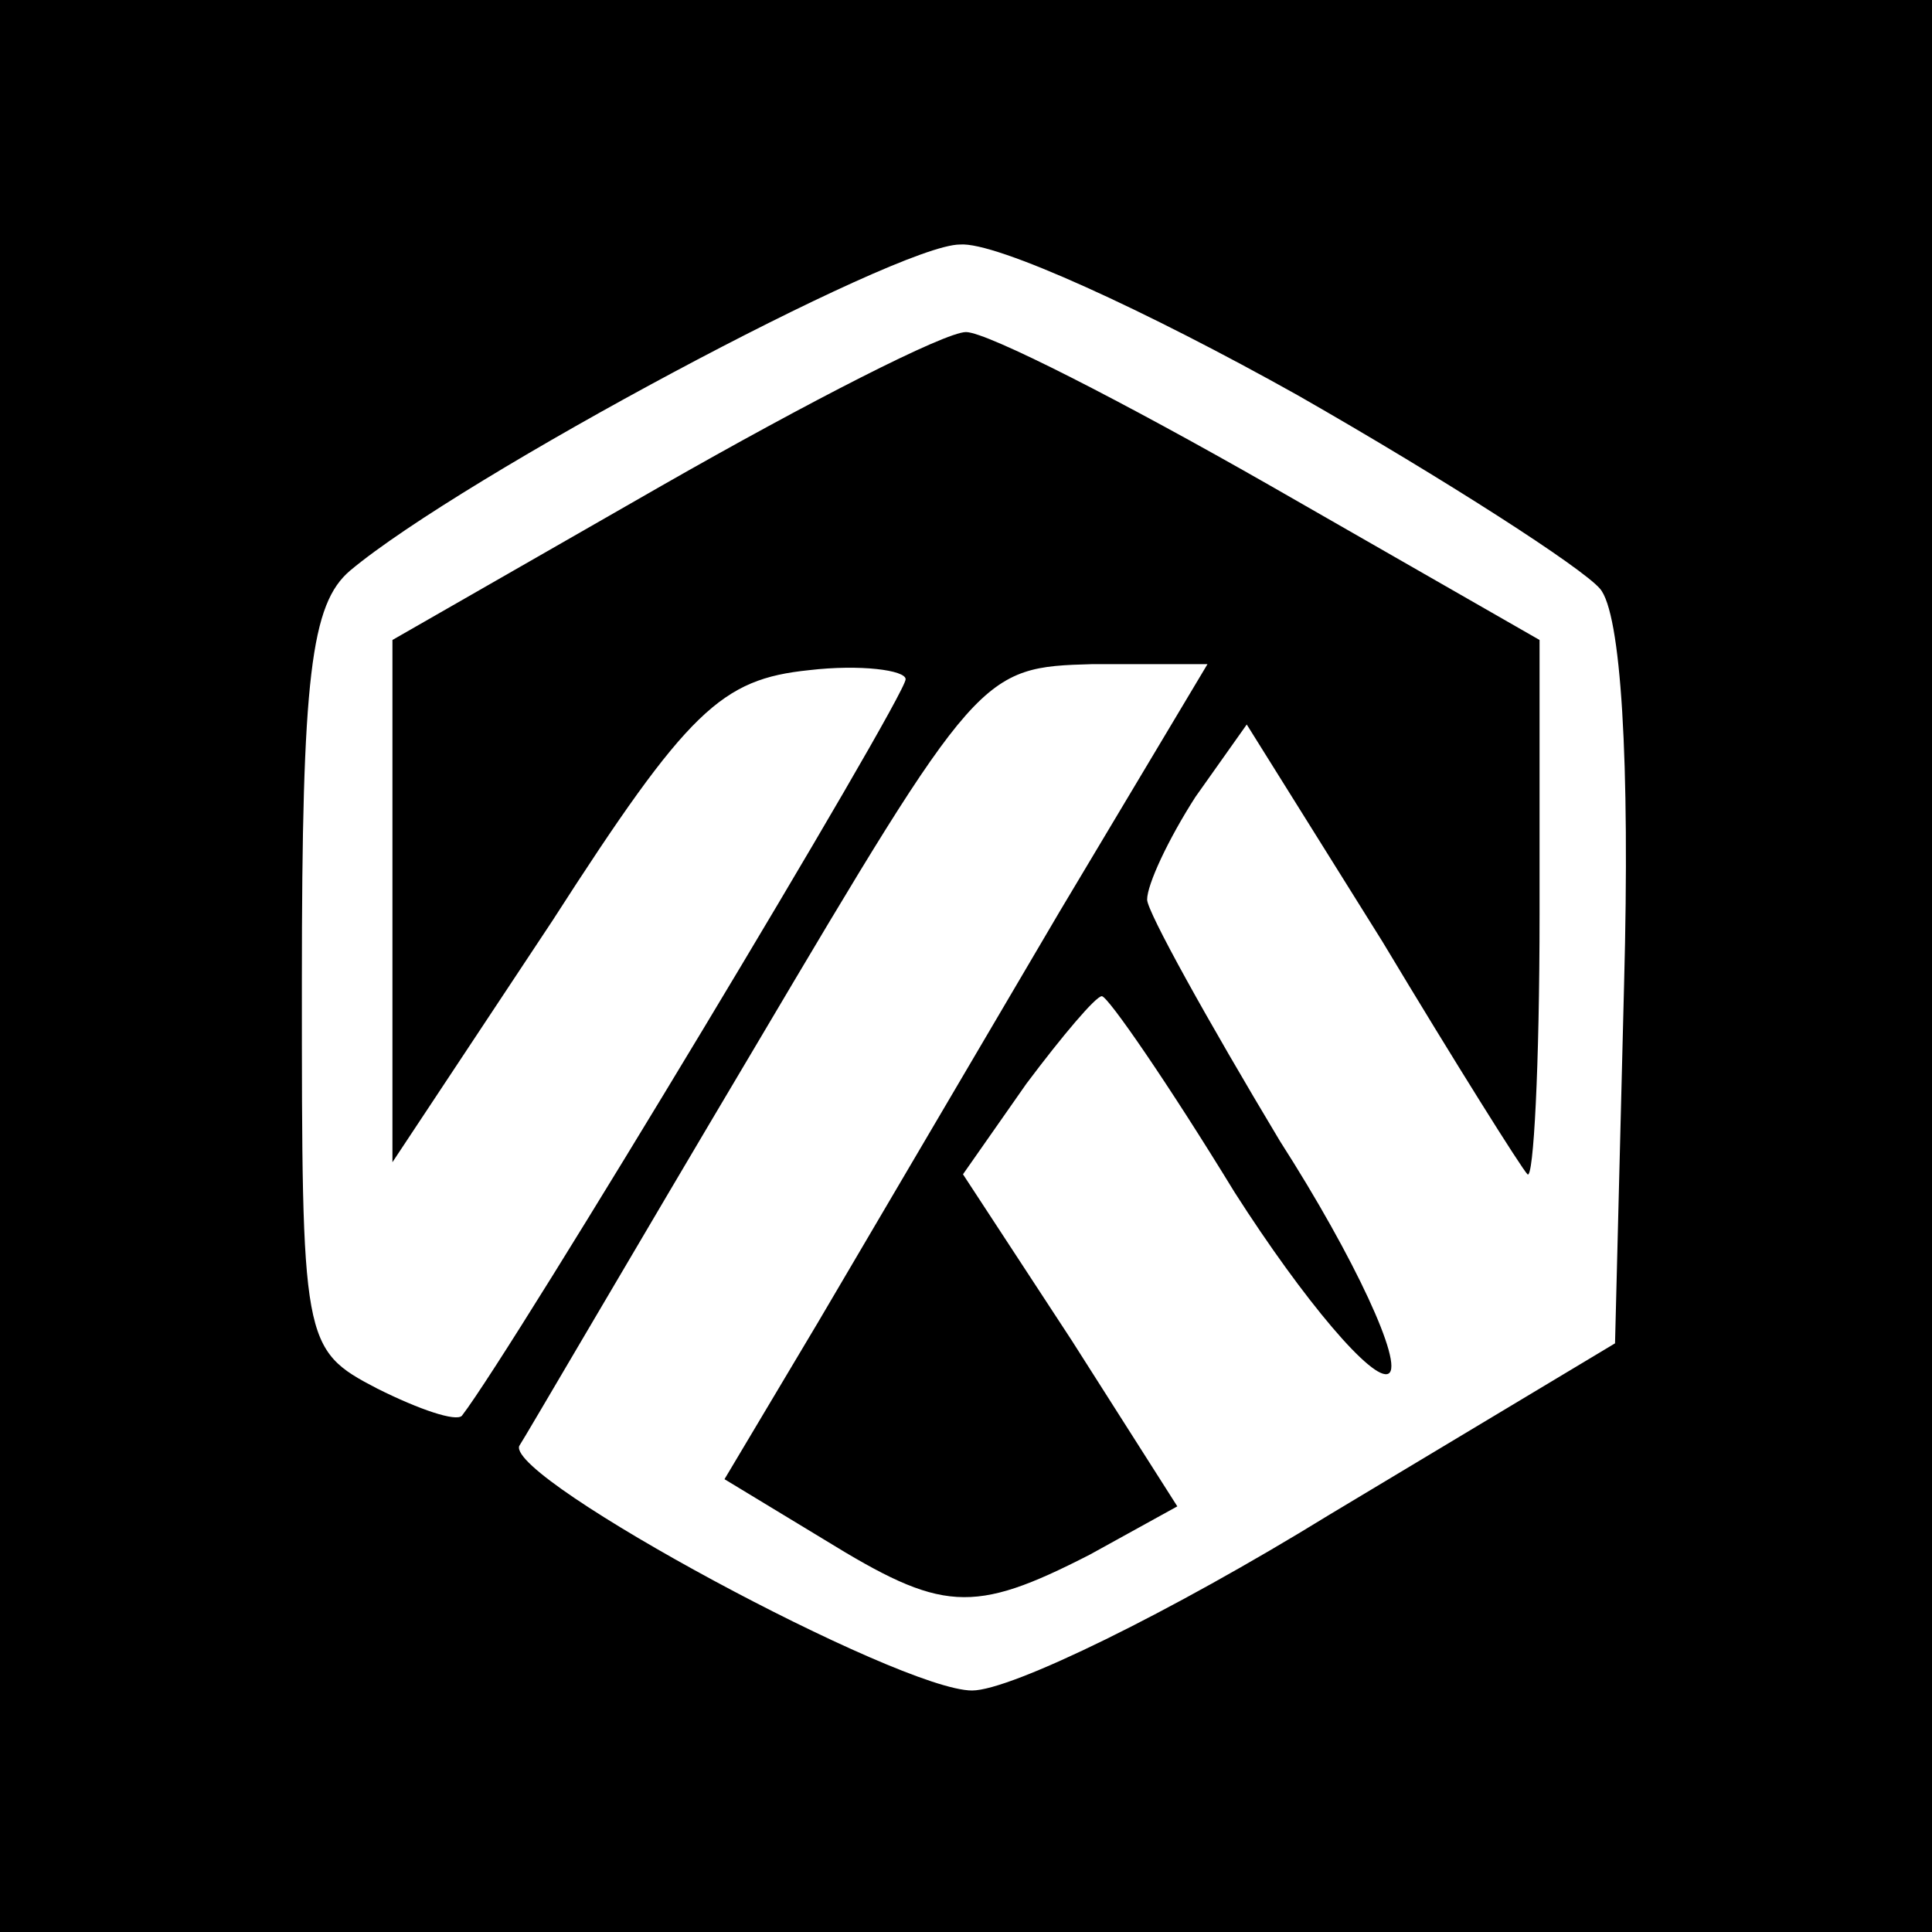
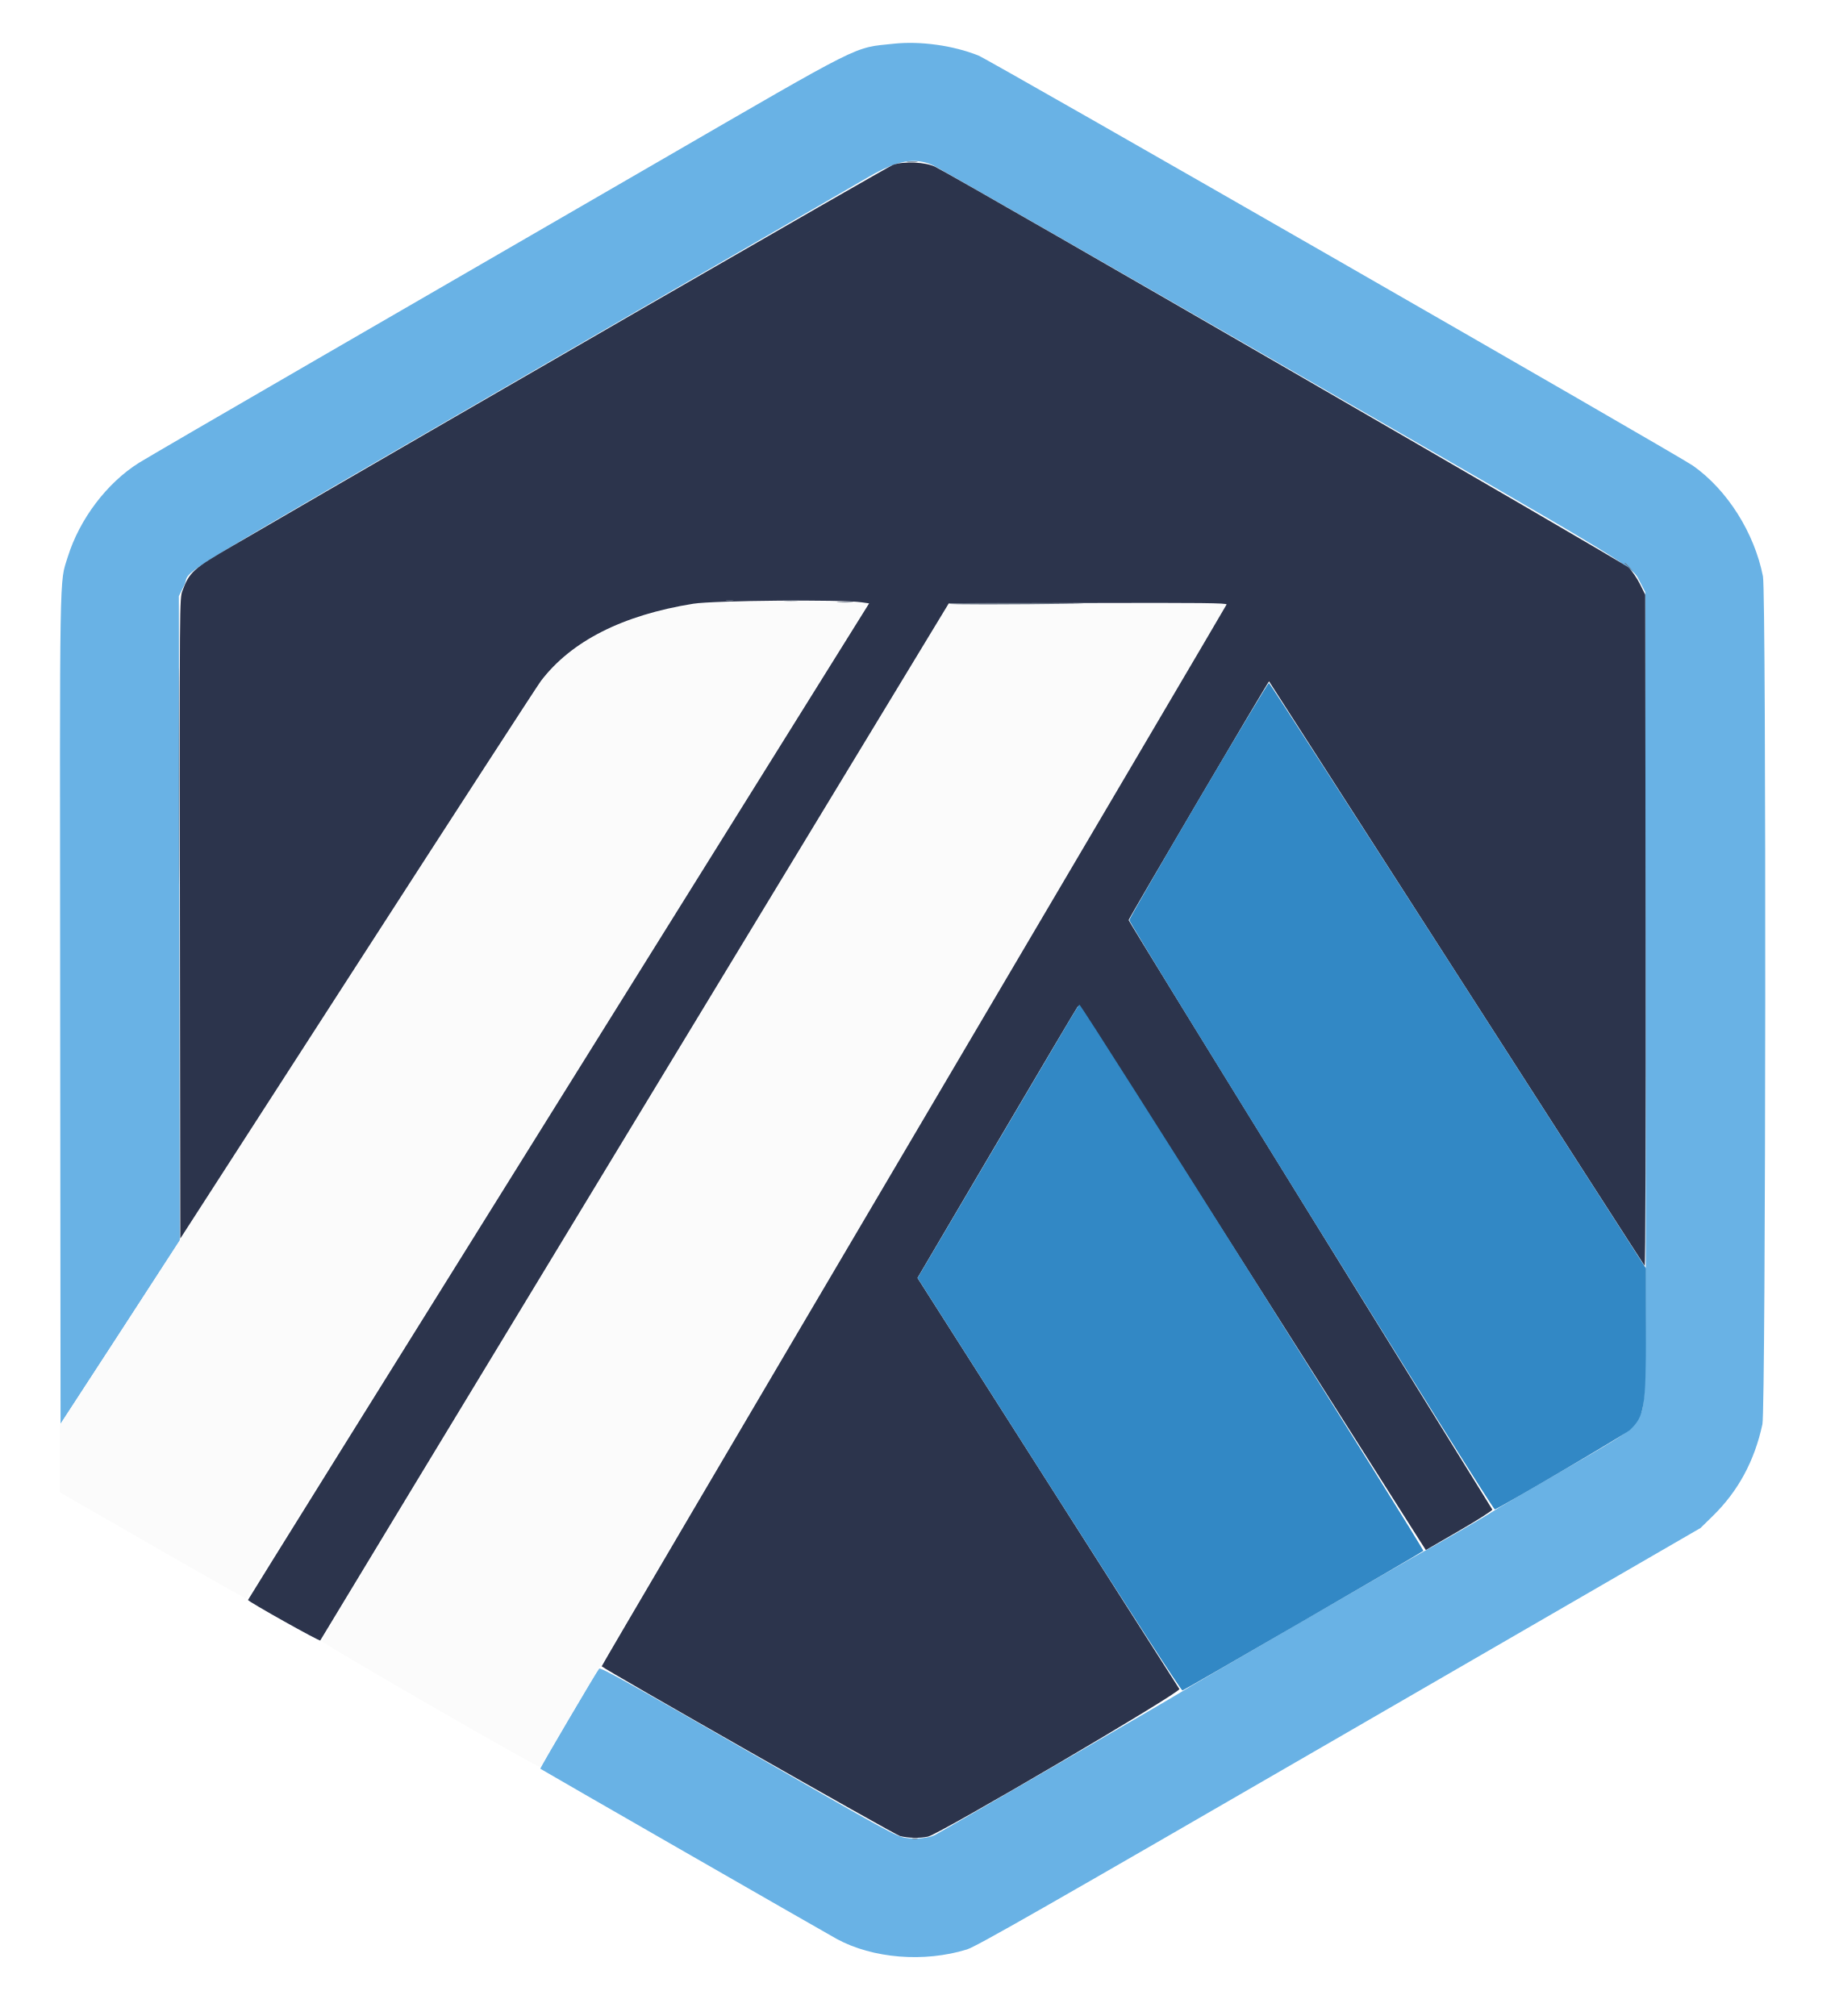
- <svg xmlns="http://www.w3.org/2000/svg" version="1.0" width="64pt" height="64pt" viewBox="0 0 64 64" preserveAspectRatio="xMidYMid meet">
-   <g transform="translate(0,64) scale(0.1,-0.1)" fill="#000000" stroke="none">
-     <path d="M0 320 l0 -320 320 0 320 0 0 320 0 320 -320 0 -320 0 0 -320z m430 189 c49 -28 94 -57 100 -64 7 -8 10 -57 8 -131 l-3 -119 -95 -57 c-52 -32 -105 -58 -118 -58 -24 0 -154 70 -150 81 2 3 37 63 78 132 74 125 75 126 112 127 l38 0 -49 -82 c-27 -46 -63 -107 -80 -136 l-31 -52 33 -20 c39 -24 49 -25 88 -5 l29 16 -35 55 -36 55 21 30 c12 16 23 29 25 29 2 0 22 -29 44 -65 23 -36 46 -63 51 -60 5 3 -11 38 -36 77 -24 40 -44 76 -44 80 0 5 7 20 16 34 l17 24 45 -72 c24 -40 46 -75 48 -77 2 -2 4 36 4 86 l0 91 -89 51 c-49 28 -94 51 -101 51 -7 0 -52 -23 -101 -51 l-89 -51 0 -87 0 -86 53 80 c45 70 56 80 85 83 17 2 32 0 32 -3 0 -6 -130 -222 -147 -244 -2 -2 -14 2 -28 9 -25 13 -25 15 -25 135 0 101 3 125 16 136 37 31 181 108 202 108 12 1 62 -22 112 -50z" />
+ <svg xmlns="http://www.w3.org/2000/svg" id="svg" version="1.1" width="400" height="438.76" viewBox="0, 0, 400,438.76">
+   <g id="svgg">
+     <path id="path0" d="M194.419 9.518 C 185.514 10.471,188.549 8.948,142.946 35.355 C 122.395 47.255,89.186 66.480,69.147 78.078 C 49.109 89.675,31.591 99.870,30.220 100.733 C 23.250 105.117,17.305 112.983,14.745 121.207 C 12.906 127.119,12.999 121.522,13.093 219.826 L 13.178 309.884 26.150 289.950 L 39.122 270.015 39.018 199.877 L 38.915 129.739 40.059 127.428 C 42.174 123.156,31.000 129.958,130.698 72.253 C 160.543 54.978,186.845 39.754,189.147 38.420 C 195.251 34.885,199.033 34.206,202.958 35.943 C 203.744 36.290,237.826 55.799,278.697 79.295 C 358.703 125.289,354.938 123.001,356.953 126.860 L 357.984 128.837 358.075 215.969 C 358.173 309.458,358.241 305.358,356.539 308.565 C 355.103 311.273,354.518 311.679,339.845 320.154 C 332.256 324.537,325.349 328.586,324.496 329.152 C 322.821 330.263,311.953 336.546,309.922 337.578 C 308.020 338.545,257.583 367.782,257.054 368.225 C 256.658 368.557,205.495 398.277,203.471 399.351 C 202.144 400.055,199.206 400.344,196.983 399.989 C 195.016 399.674,192.987 398.559,162.821 381.207 C 136.872 366.280,130.679 362.836,130.373 363.163 C 129.852 363.717,117.441 384.835,117.570 384.945 C 117.802 385.143,179.862 420.788,182.047 421.978 C 189.894 426.251,201.086 427.159,210.388 424.276 C 212.449 423.637,226.132 415.831,291.439 378.033 L 370.010 332.558 372.702 329.922 C 378.214 324.527,381.757 317.973,383.483 309.982 C 384.231 306.515,384.345 129.182,383.601 125.426 C 381.717 115.913,375.839 106.622,368.372 101.351 C 365.141 99.070,215.334 13.061,212.903 12.090 C 207.374 9.884,200.254 8.893,194.419 9.518 " stroke="none" fill="#69b2e5" fill-rule="evenodd" />
+     <path id="path1" d="M157.255 130.877 C 139.960 132.204,126.105 138.070,118.679 147.210 C 117.744 148.361,98.842 177.419,76.674 211.783 C 54.506 246.147,31.116 282.330,24.696 292.190 L 13.023 310.116 13.034 317.461 L 13.046 324.806 33.136 336.357 C 44.185 342.709,53.372 347.907,53.551 347.907 C 53.861 347.907,188.976 131.499,188.778 131.319 C 188.646 131.200,164.286 130.527,162.171 130.585 C 161.233 130.610,159.020 130.742,157.255 130.877 M223.757 131.469 L 206.428 131.628 138.212 244.186 C 100.693 306.093,69.979 356.915,69.959 357.125 C 69.913 357.602,117.242 384.899,117.557 384.577 C 117.716 384.413,254.179 153.073,266.262 132.481 L 267.036 131.163 254.060 131.236 C 246.924 131.277,233.287 131.382,223.757 131.469 " stroke="none" fill="#fbfbfb" fill-rule="evenodd" />
+     <path id="path2" d="M194.264 35.900 C 193.078 36.332,99.768 90.179,50.773 118.705 C 41.940 123.847,41.231 124.481,39.695 128.585 C 39.072 130.249,39.069 130.693,39.147 199.915 L 39.225 269.571 77.810 209.747 C 99.032 176.843,116.979 149.155,117.691 148.217 C 124.281 139.542,135.459 133.872,150.853 131.396 C 155.325 130.677,182.976 130.445,187.500 131.089 L 189.108 131.318 121.531 239.688 C 84.363 299.291,53.956 348.128,53.959 348.215 C 53.972 348.551,69.583 357.302,69.688 357.031 C 69.750 356.873,100.545 306.023,138.123 244.031 L 206.445 131.318 236.745 131.239 C 261.570 131.174,267.016 131.233,266.889 131.565 C 266.803 131.787,236.149 183.847,198.769 247.252 C 161.388 310.658,130.857 362.588,130.922 362.653 C 131.730 363.461,194.644 399.274,195.804 399.586 C 197.554 400.056,200.224 400.113,201.933 399.716 C 204.556 399.107,257.053 368.275,256.623 367.597 C 256.406 367.256,243.496 346.987,227.933 322.554 L 199.637 278.132 216.923 248.756 C 226.431 232.599,234.363 219.209,234.550 219.000 C 234.806 218.714,243.910 232.837,271.321 276.045 C 291.358 307.628,308.314 334.343,309.000 335.411 L 310.248 337.353 317.578 333.100 C 321.694 330.712,324.823 328.709,324.714 328.532 C 324.608 328.359,306.759 299.492,285.051 264.385 C 263.343 229.277,245.581 200.415,245.581 200.248 C 245.581 199.922,276.022 148.158,276.135 148.292 C 276.172 148.336,294.513 176.907,316.894 211.783 C 339.274 246.659,357.711 275.328,357.865 275.492 C 358.033 275.669,358.113 246.276,358.065 202.607 L 357.984 129.425 356.840 127.116 C 356.210 125.845,355.094 124.223,354.359 123.511 C 353.254 122.439,210.785 40.082,203.566 36.342 C 201.475 35.259,196.653 35.030,194.264 35.900 " stroke="none" fill="#2c344c" fill-rule="evenodd" />
+     <path id="path3" d="M260.775 174.137 C 252.504 188.204,245.736 199.953,245.736 200.246 C 245.736 201.241,324.760 328.700,325.260 328.512 C 326.676 327.978,353.808 312.028,354.629 311.247 C 357.835 308.196,358.140 306.335,358.140 289.784 L 358.140 276.032 317.273 212.378 C 294.796 177.369,276.273 148.687,276.110 148.642 C 275.947 148.597,269.047 160.070,260.775 174.137 M232.791 221.913 C 231.696 223.760,223.792 237.167,215.225 251.705 L 199.650 278.139 228.275 323.095 C 246.375 351.521,257.044 367.998,257.293 367.909 C 257.952 367.671,309.273 337.924,309.700 337.532 C 310.007 337.251,236.326 220.187,234.879 218.657 C 234.825 218.600,233.886 220.066,232.791 221.913 " stroke="none" fill="#3288c5" fill-rule="evenodd" />
+     <path id="path4" d="M197.442 35.263 C 197.996 35.332,198.903 35.332,199.457 35.263 C 200.012 35.194,199.558 35.138,198.450 35.138 C 197.341 35.138,196.888 35.194,197.442 35.263 M353.488 122.578 C 353.488 122.631,353.942 123.084,354.496 123.585 L 355.504 124.496 354.593 123.488 C 353.744 122.549,353.488 122.338,353.488 122.578 M158.062 130.761 C 158.446 130.835,159.074 130.835,159.457 130.761 C 159.841 130.688,159.527 130.627,158.760 130.627 C 157.992 130.627,157.678 130.688,158.062 130.761 M170.620 130.771 C 171.430 130.834,172.756 130.834,173.566 130.771 C 174.376 130.707,173.713 130.654,172.093 130.654 C 170.473 130.654,169.810 130.707,170.620 130.771 M38.910 168.837 C 38.910 189.814,38.947 198.441,38.992 188.009 C 39.037 177.576,39.037 160.413,38.992 149.869 C 38.947 139.325,38.910 147.860,38.910 168.837 M182.403 131.081 C 183.213 131.145,184.539 131.145,185.349 131.081 C 186.159 131.017,185.496 130.964,183.876 130.964 C 182.256 130.964,181.593 131.017,182.403 131.081 M206.404 131.395 C 206.274 131.606,219.182 131.603,234.729 131.388 C 238.054 131.342,233.074 131.272,223.662 131.233 C 214.249 131.195,206.483 131.267,206.404 131.395 M198.527 400.214 C 198.826 400.292,199.314 400.292,199.612 400.214 C 199.911 400.136,199.667 400.072,199.070 400.072 C 198.473 400.072,198.229 400.136,198.527 400.214 " stroke="none" fill="#6c7788" fill-rule="evenodd" />
  </g>
</svg>
